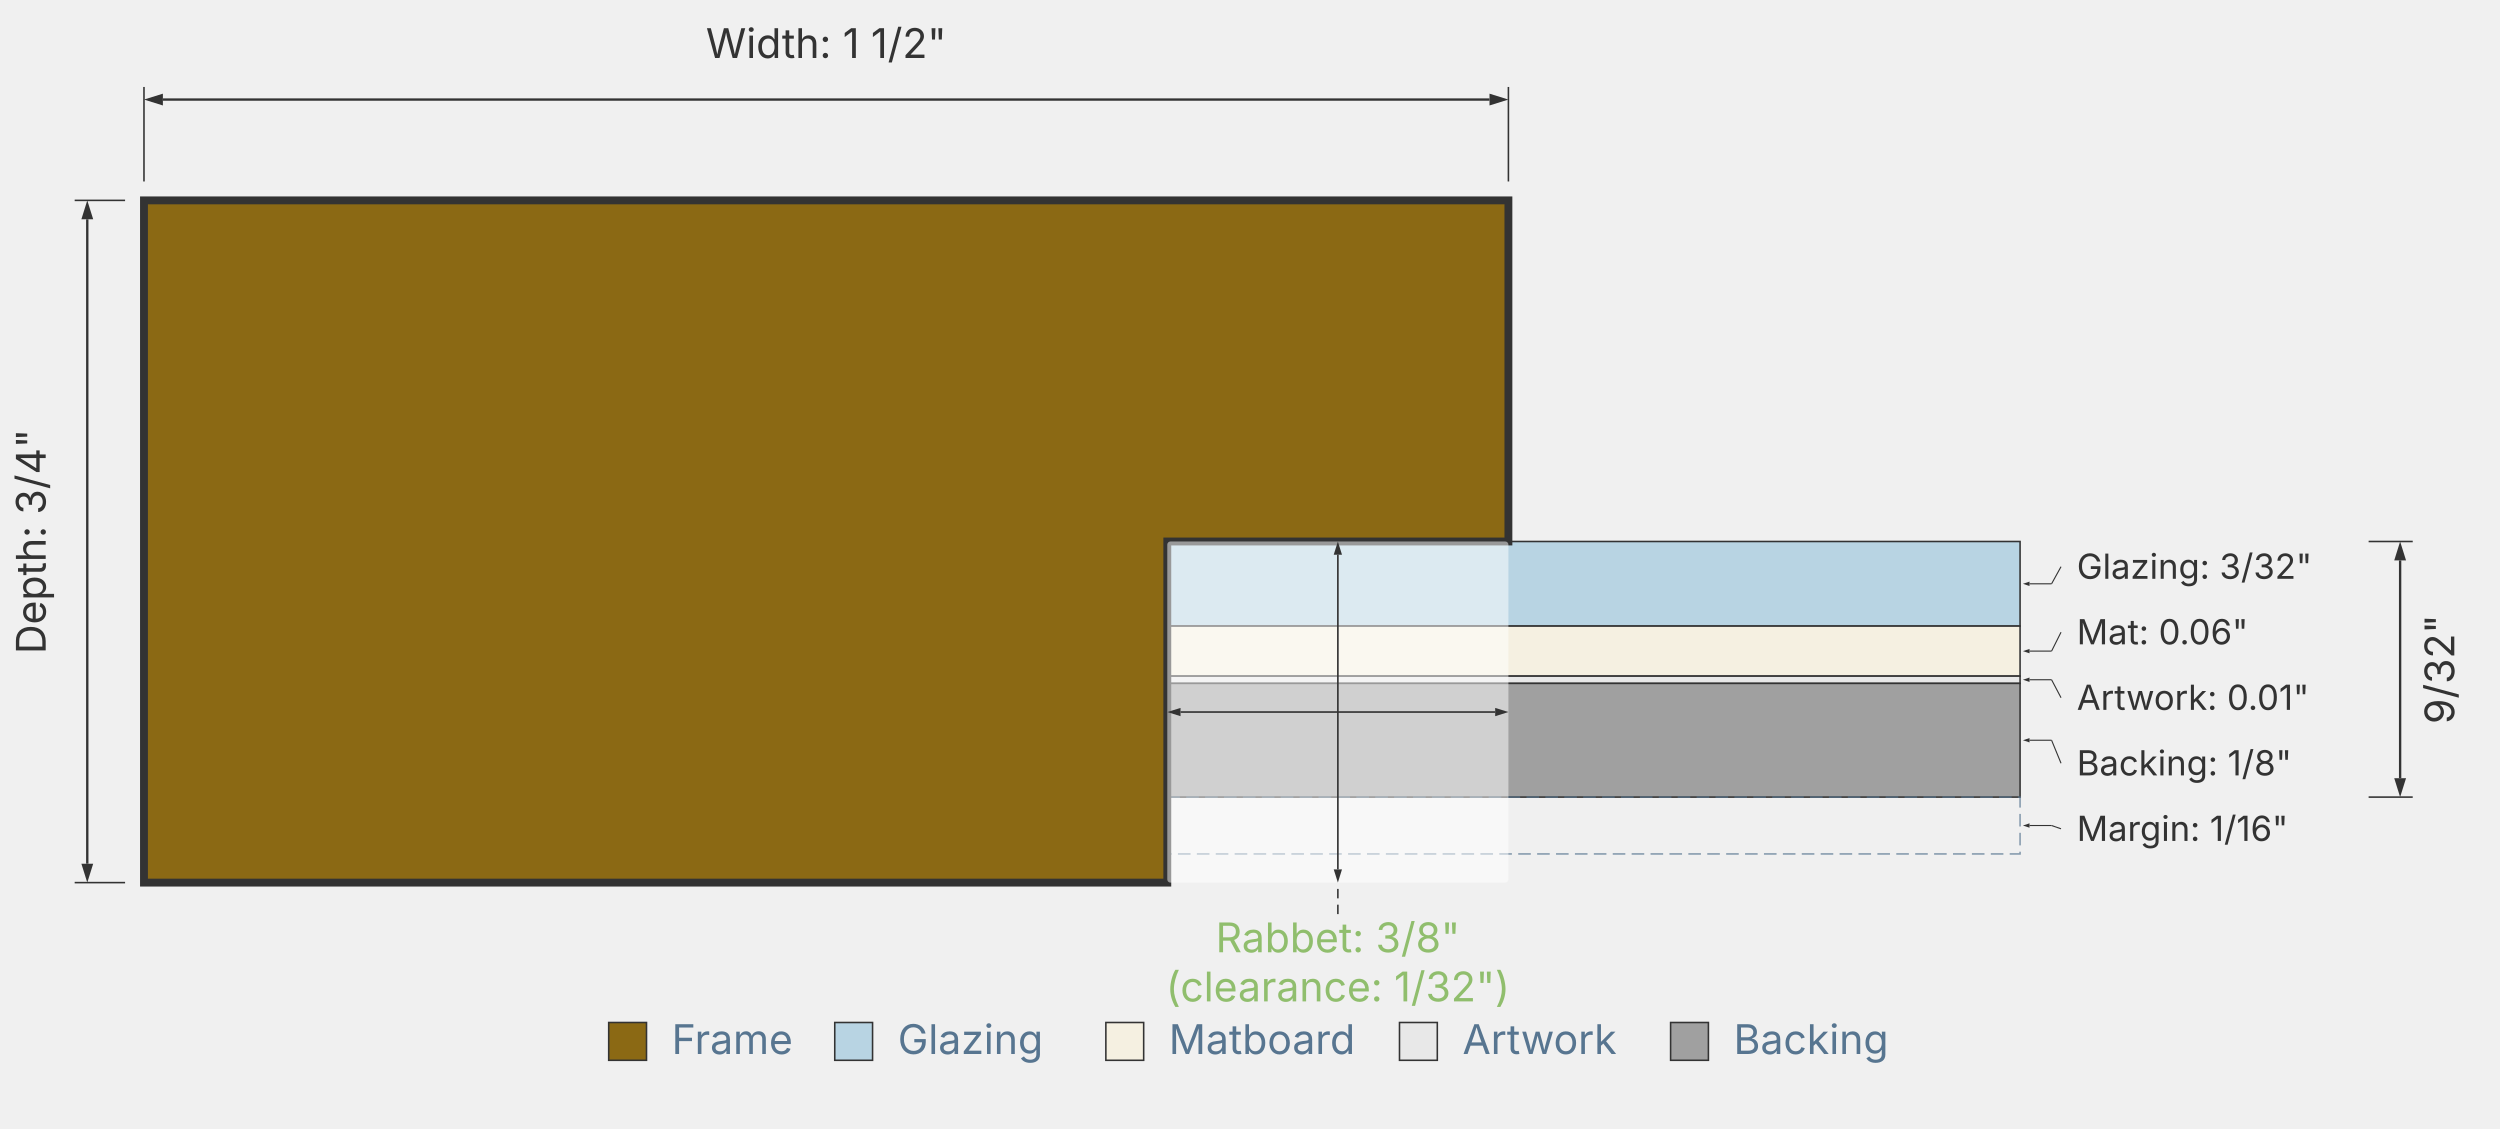
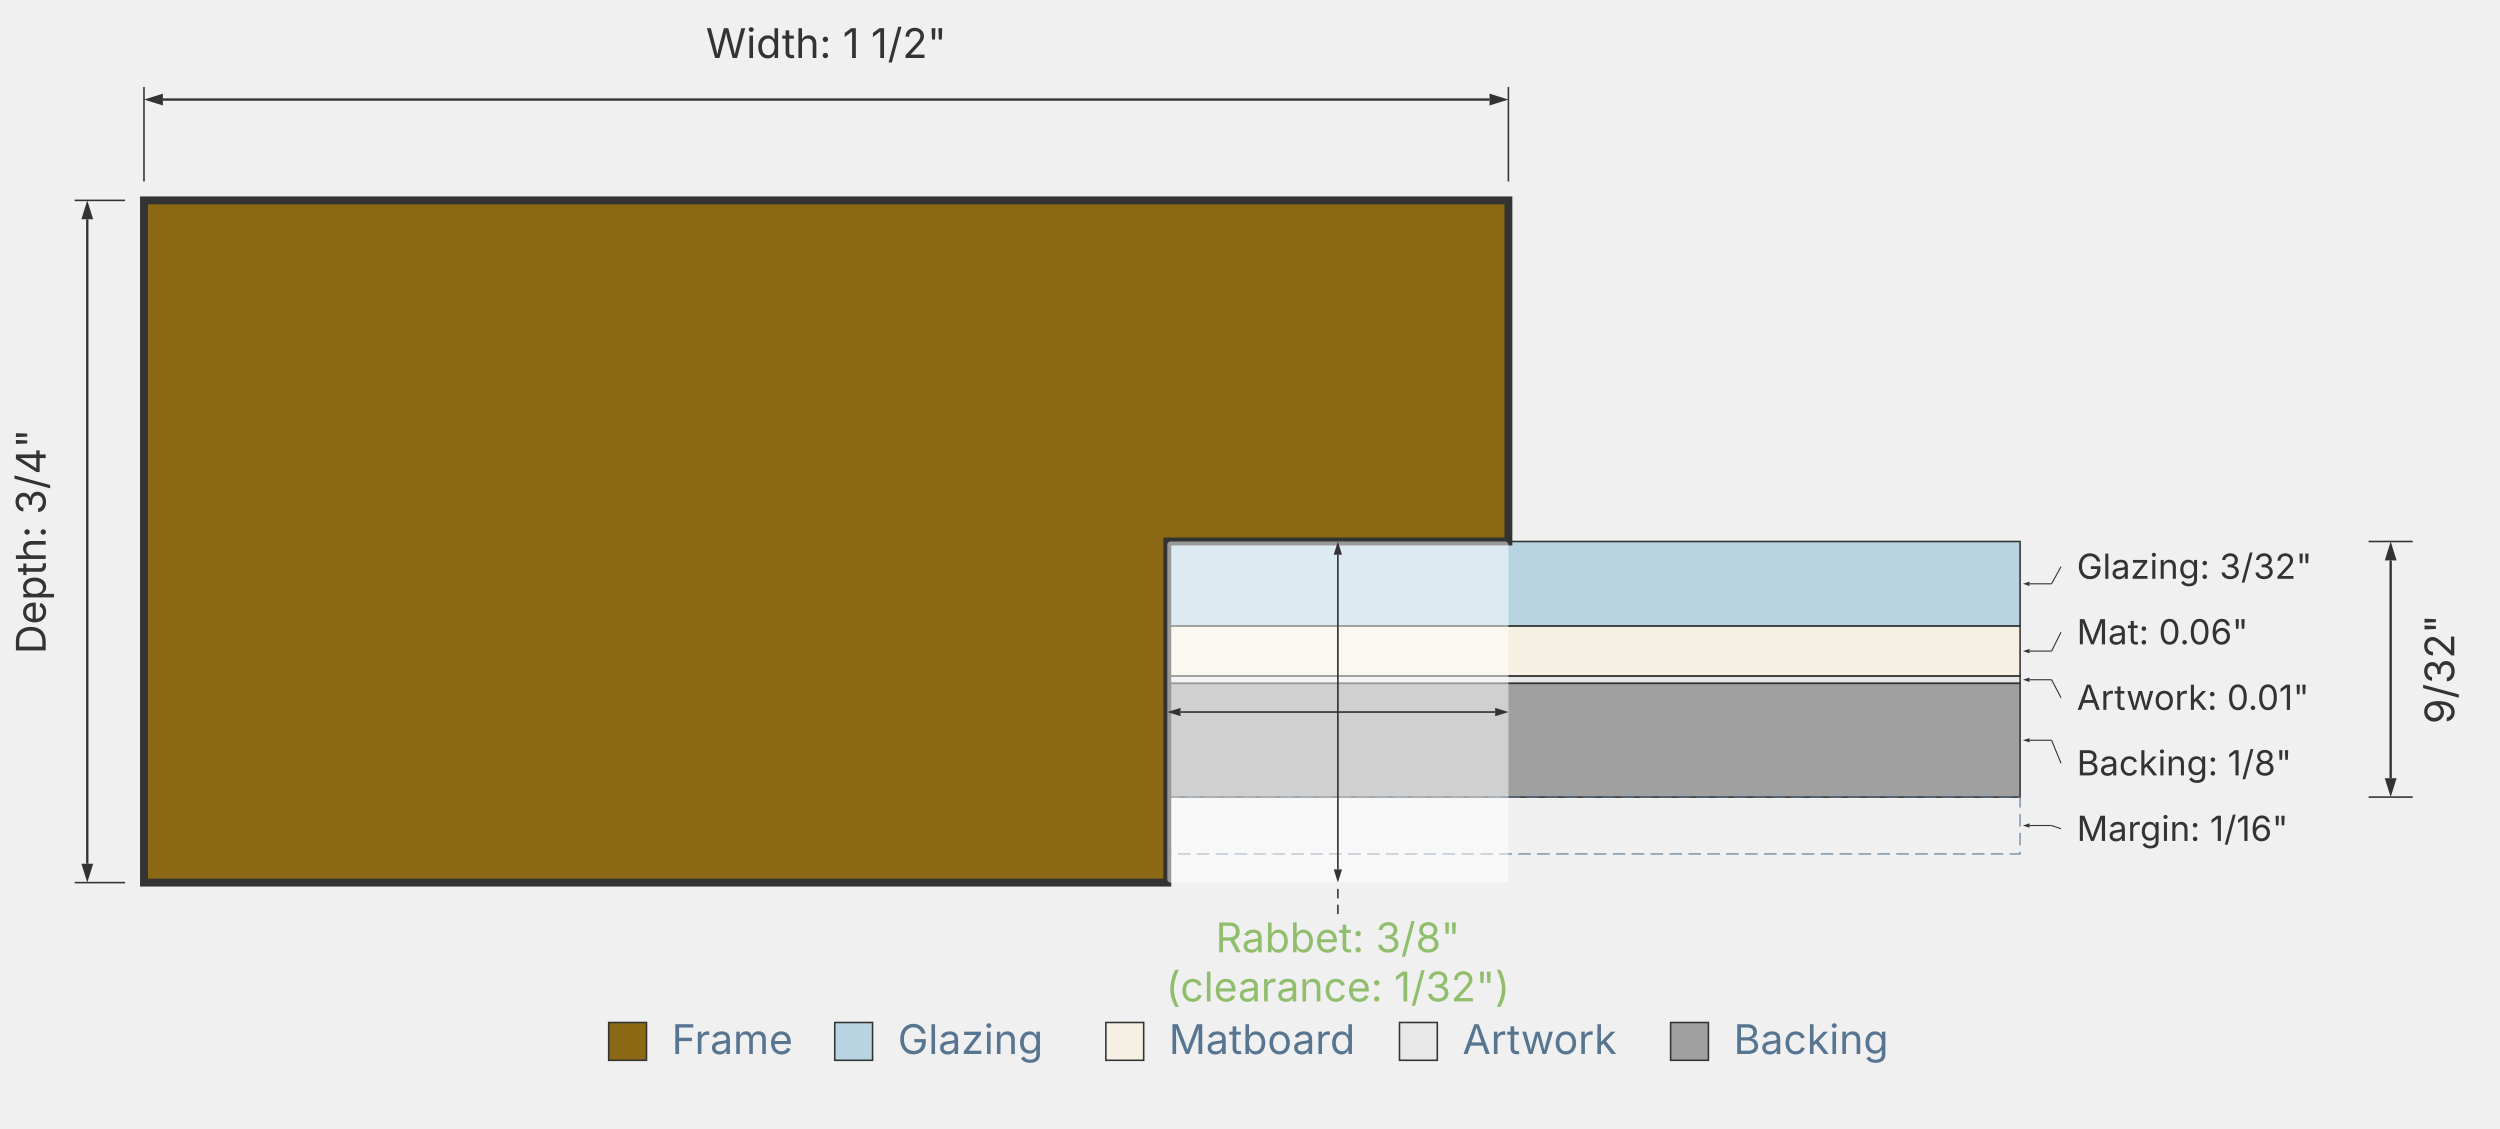
<svg xmlns="http://www.w3.org/2000/svg" viewBox="3.25 112.93 793.50 358.13">
  <g id="section-content" transform="translate(3.25, 0)">
    <g id="section-geometry">
      <rect x="370.50" y="284.80" width="270.67" height="26.85" stroke="#333333" stroke-width="0.5" fill="#B8D4E3" />
      <rect x="370.50" y="311.65" width="270.67" height="15.88" stroke="#333333" stroke-width="0.5" fill="#F5F0E1" />
      <rect x="370.50" y="327.53" width="270.67" height="2.31" stroke="#333333" stroke-width="0.5" fill="#E8E8E8" />
      <rect x="370.50" y="329.84" width="270.67" height="36.09" stroke="#333333" stroke-width="0.5" fill="#A0A0A0" />
      <rect x="370.50" y="365.93" width="270.67" height="18.04" stroke="#577590" stroke-width="0.5" stroke-dasharray="4,2" fill="none" opacity="0.7" />
      <polygon points="45.70,176.53 478.77,176.53 478.77,284.80 370.50,284.80 370.50,393.07 45.70,393.07" stroke="#333333" stroke-width="2.5" fill="#8B6914" />
    </g>
    <g id="section-dimensions">
      <line x1="39.70" y1="176.53" x2="23.70" y2="176.53" stroke="#333333" stroke-width="0.5" />
      <line x1="39.70" y1="393.07" x2="23.70" y2="393.07" stroke="#333333" stroke-width="0.5" />
      <polygon points="27.70,176.53 25.83,182.53 29.58,182.53" fill="#333333" data-arrow="true" />
      <line x1="27.70" y1="182.53" x2="27.70" y2="387.07" stroke="#333333" stroke-width="0.75" />
      <polygon points="27.70,393.07 29.58,387.07 25.83,387.07" fill="#333333" data-arrow="true" />
      <text x="14.50" y="284.80" fill="#333333" font-family="Inter, system-ui, -apple-system, sans-serif" font-size="13px" text-anchor="middle" transform="rotate(-90 14.50 284.80)">Depth: 3/4"</text>
      <line x1="45.70" y1="170.53" x2="45.70" y2="140.53" stroke="#333333" stroke-width="0.5" />
      <line x1="478.77" y1="170.53" x2="478.77" y2="140.53" stroke="#333333" stroke-width="0.5" />
      <polygon points="45.70,144.53 51.70,146.41 51.70,142.66" fill="#333333" data-arrow="true" />
      <line x1="51.70" y1="144.53" x2="472.77" y2="144.53" stroke="#333333" stroke-width="0.75" />
      <polygon points="478.77,144.53 472.77,142.66 472.77,146.41" fill="#333333" data-arrow="true" />
      <text transform="translate(262.23, 131.33)" fill="#333333" font-family="Inter, system-ui, -apple-system, sans-serif" font-size="13px" text-anchor="middle">Width: 1 1/2"</text>
      <rect x="370.50" y="284.80" width="108.27" height="108.27" fill="#FFFFFF" fill-opacity="0.5" stroke="none" rx="1" />
      <polygon points="370.50,338.93 374.70,340.25 374.70,337.62" fill="#333333" data-arrow="true" />
      <line x1="374.70" y1="338.93" x2="474.57" y2="338.93" stroke="#333333" stroke-width="0.525" />
      <polygon points="478.77,338.93 474.57,337.62 474.57,340.25" fill="#333333" data-arrow="true" />
      <polygon points="424.64,284.80 423.32,289.00 425.95,289.00" fill="#333333" data-arrow="true" />
      <line x1="424.64" y1="289.00" x2="424.64" y2="388.87" stroke="#333333" stroke-width="0.525" />
      <polygon points="424.64,393.07 425.95,388.87 423.32,388.87" fill="#333333" data-arrow="true" />
      <polygon points="642.07,298.23 644.17,298.93 644.17,297.53" fill="#333333" data-arrow="true" />
      <line x1="644.17" y1="298.23" x2="651.17" y2="298.23" stroke="#333333" stroke-width="0.35" />
      <line x1="651.17" y1="298.23" x2="654.17" y2="292.79" stroke="#333333" stroke-width="0.35" />
      <text transform="translate(659.17, 296.65)" fill="#333333" font-family="Inter, system-ui, -apple-system, sans-serif" font-size="11.0px">Glazing: 3/32"</text>
      <polygon points="642.07,319.59 644.17,320.29 644.17,318.89" fill="#333333" data-arrow="true" />
      <line x1="644.17" y1="319.59" x2="651.17" y2="319.59" stroke="#333333" stroke-width="0.35" />
      <line x1="651.17" y1="319.59" x2="654.17" y2="313.59" stroke="#333333" stroke-width="0.35" />
      <text transform="translate(659.17, 317.45)" fill="#333333" font-family="Inter, system-ui, -apple-system, sans-serif" font-size="11.0px">Mat: 0.06"</text>
      <polygon points="642.07,328.68 644.17,329.38 644.17,327.98" fill="#333333" data-arrow="true" />
      <line x1="644.17" y1="328.68" x2="651.17" y2="328.68" stroke="#333333" stroke-width="0.35" />
      <line x1="651.17" y1="328.68" x2="654.17" y2="334.39" stroke="#333333" stroke-width="0.35" />
      <text transform="translate(659.17, 338.25)" fill="#333333" font-family="Inter, system-ui, -apple-system, sans-serif" font-size="11.0px">Artwork: 0.01"</text>
      <polygon points="642.07,347.88 644.17,348.58 644.17,347.18" fill="#333333" data-arrow="true" />
      <line x1="644.17" y1="347.88" x2="651.17" y2="347.88" stroke="#333333" stroke-width="0.35" />
      <line x1="651.17" y1="347.88" x2="654.17" y2="355.19" stroke="#333333" stroke-width="0.35" />
      <text transform="translate(659.17, 359.05)" fill="#333333" font-family="Inter, system-ui, -apple-system, sans-serif" font-size="11.0px">Backing: 1/8"</text>
      <polygon points="642.07,374.95 644.17,375.65 644.17,374.25" fill="#333333" data-arrow="true" />
      <line x1="644.17" y1="374.95" x2="651.17" y2="374.95" stroke="#333333" stroke-width="0.35" />
      <line x1="651.17" y1="374.95" x2="654.17" y2="375.99" stroke="#333333" stroke-width="0.35" />
      <text transform="translate(659.17, 379.85)" fill="#333333" font-family="Inter, system-ui, -apple-system, sans-serif" font-size="11.0px">Margin: 1/16"</text>
      <line x1="751.80" y1="284.80" x2="765.80" y2="284.80" stroke="#333333" stroke-width="0.5" />
      <line x1="751.80" y1="365.93" x2="765.80" y2="365.93" stroke="#333333" stroke-width="0.5" />
-       <polygon points="761.80,284.80 759.93,290.80 763.68,290.80" fill="#333333" data-arrow="true" />
-       <line x1="761.80" y1="290.80" x2="761.80" y2="359.93" stroke="#333333" stroke-width="0.75" />
-       <polygon points="761.80,365.93 763.68,359.93 759.93,359.93" fill="#333333" data-arrow="true" />
+       <polygon points="758.80,284.80 756.93,290.80 760.68,290.80" fill="#333333" data-arrow="true" />
+       <line x1="758.80" y1="290.80" x2="758.80" y2="359.93" stroke="#333333" stroke-width="0.75" />
+       <polygon points="758.80,365.93 760.68,359.93 756.93,359.93" fill="#333333" data-arrow="true" />
      <text x="779.00" y="325.36" fill="#333333" font-family="Inter, system-ui, -apple-system, sans-serif" font-size="13px" text-anchor="middle" transform="rotate(-90 779.00 325.36)">9/32"</text>
      <line x1="424.64" y1="395.07" x2="424.64" y2="403.07" stroke="#333333" stroke-width="0.5" stroke-dasharray="3,2" />
      <text transform="translate(424.64, 415.17)" fill="#90be6d" font-family="Inter, system-ui, -apple-system, sans-serif" font-size="13px" text-anchor="middle">Rabbet: 3/8"</text>
      <text transform="translate(424.64, 430.77)" fill="#90be6d" font-family="Inter, system-ui, -apple-system, sans-serif" font-size="13px" text-anchor="middle">(clearance: 1/32")</text>
    </g>
  </g>
  <g id="legend">
    <rect x="196.45" y="437.47" width="12" height="12" fill="#8B6914" stroke="#333333" stroke-width="0.5" />
    <text transform="translate(216.45, 447.47)" fill="#577590" font-family="Inter, system-ui, -apple-system, sans-serif" font-size="13px">Frame</text>
    <rect x="268.20" y="437.47" width="12" height="12" fill="#B8D4E3" stroke="#333333" stroke-width="0.5" />
    <text transform="translate(288.20, 447.47)" fill="#577590" font-family="Inter, system-ui, -apple-system, sans-serif" font-size="13px">Glazing</text>
    <rect x="354.25" y="437.47" width="12" height="12" fill="#F5F0E1" stroke="#333333" stroke-width="0.5" />
    <text transform="translate(374.25, 447.47)" fill="#577590" font-family="Inter, system-ui, -apple-system, sans-serif" font-size="13px">Matboard</text>
    <rect x="447.45" y="437.47" width="12" height="12" fill="#E8E8E8" stroke="#333333" stroke-width="0.5" />
    <text transform="translate(467.45, 447.47)" fill="#577590" font-family="Inter, system-ui, -apple-system, sans-serif" font-size="13px">Artwork</text>
    <rect x="533.50" y="437.47" width="12" height="12" fill="#A0A0A0" stroke="#333333" stroke-width="0.5" />
    <text transform="translate(553.50, 447.47)" fill="#577590" font-family="Inter, system-ui, -apple-system, sans-serif" font-size="13px">Backing</text>
  </g>
</svg>
